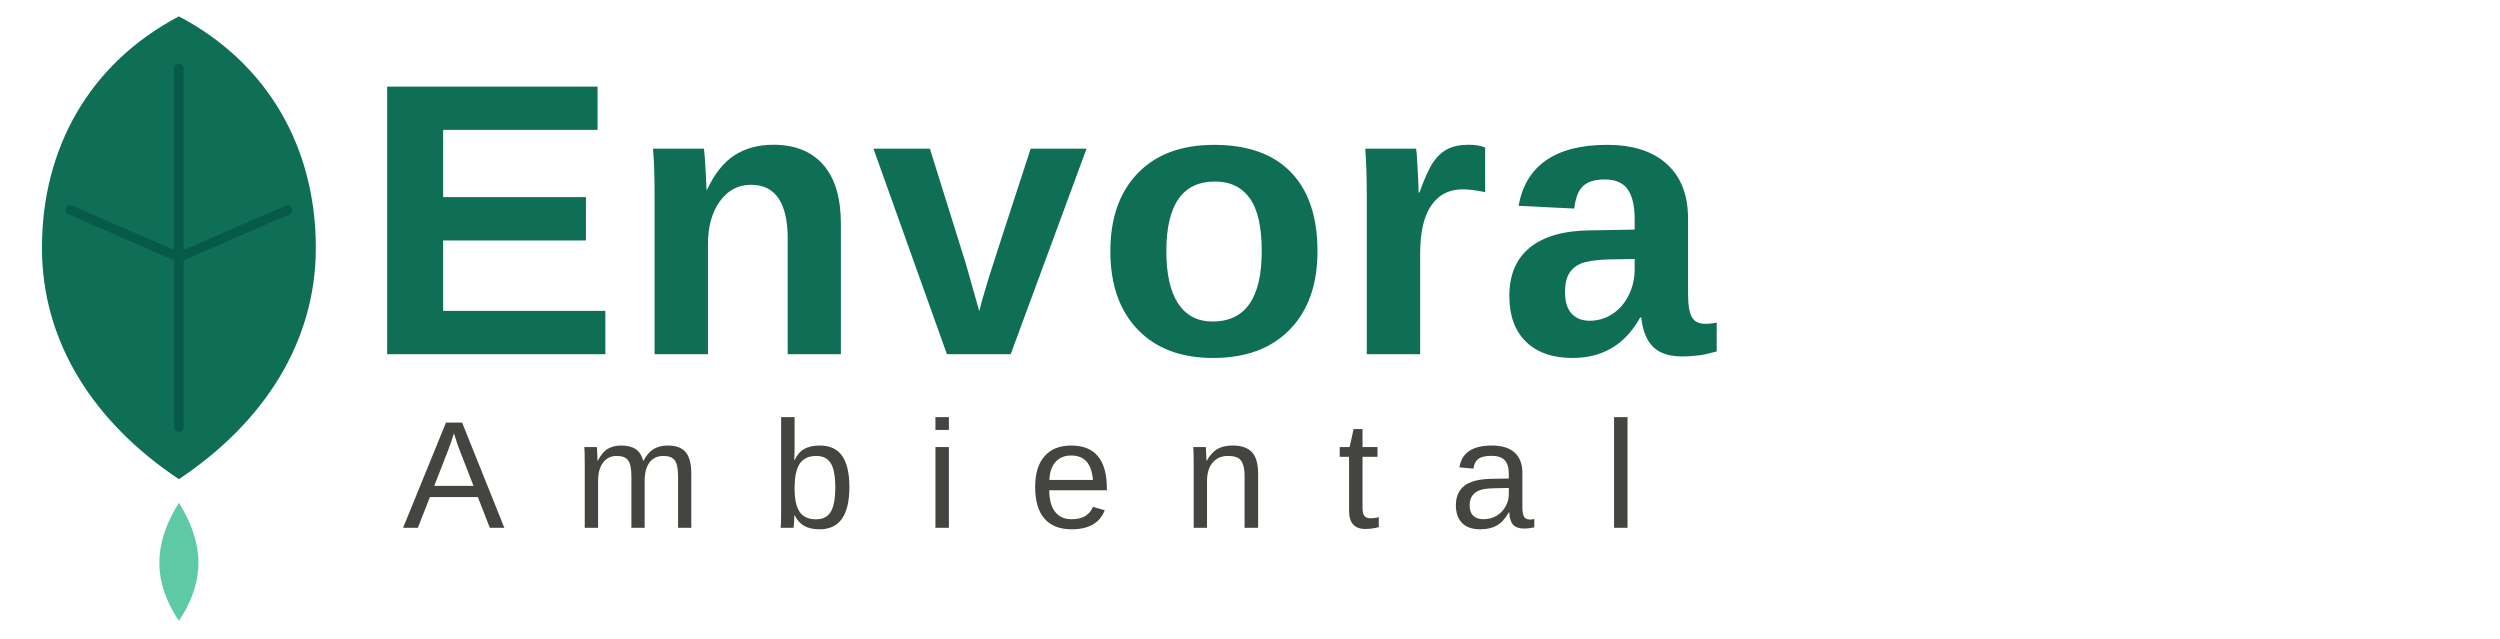
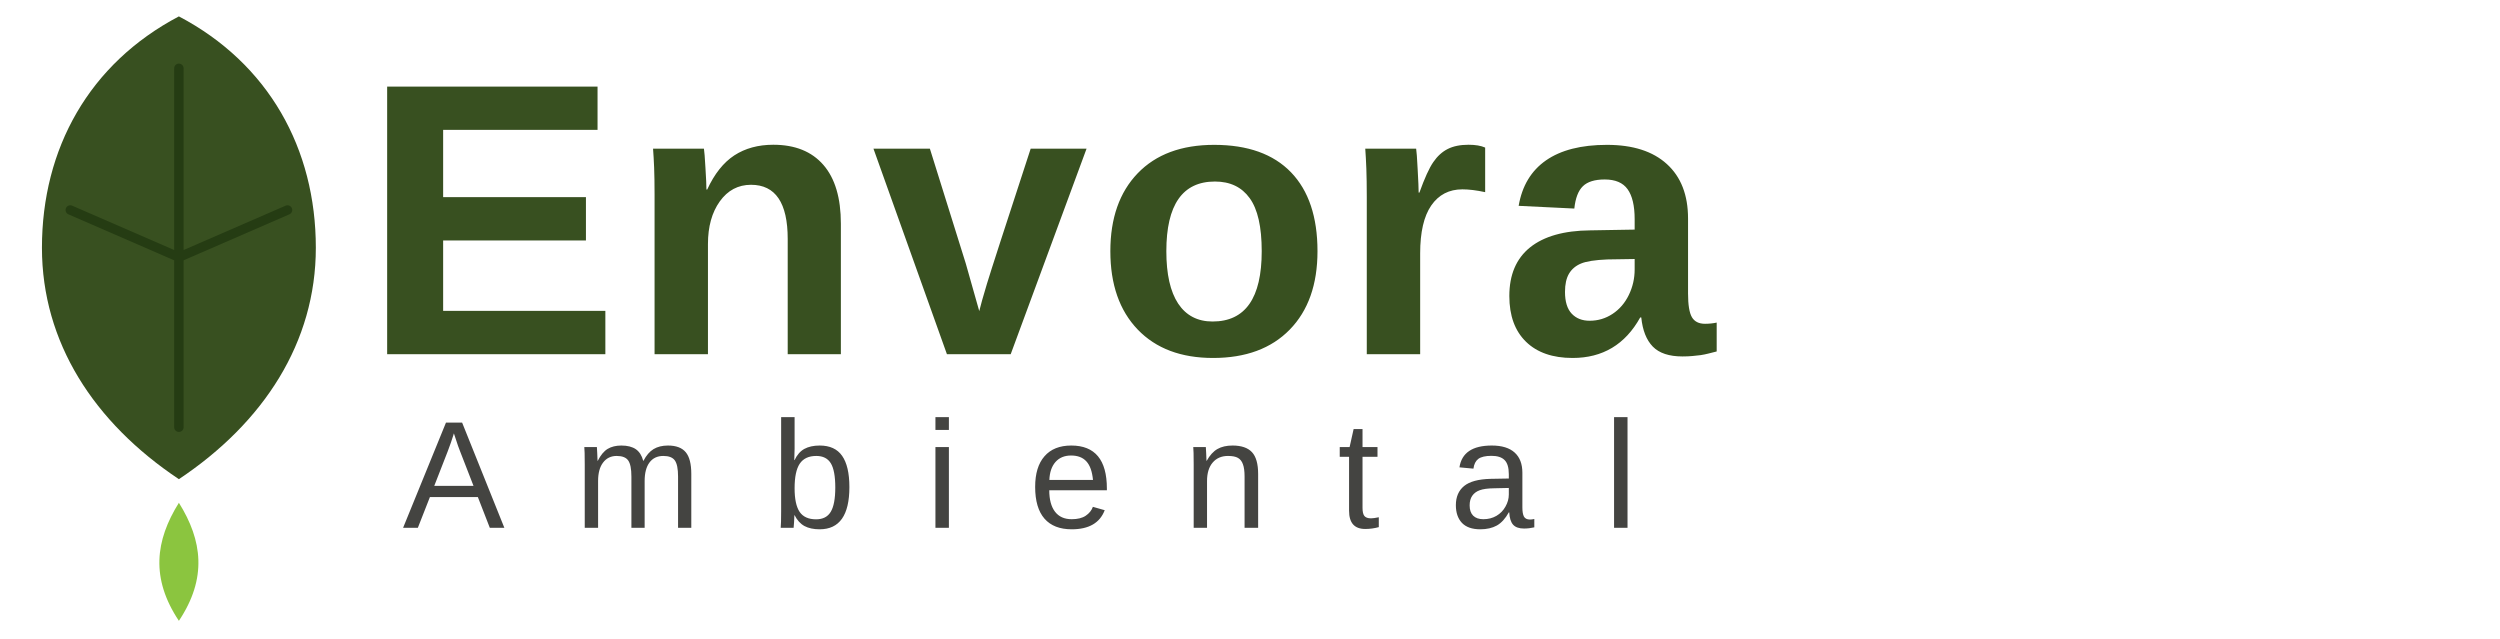
<svg xmlns="http://www.w3.org/2000/svg" viewBox="0 0 360 92" role="img" aria-labelledby="title">
  <g transform="translate(4 1) scale(.68)">
-     <path fill="#0F6E56" d="M32 2C13 12 3 30 3 51c0 20 11 37 29 49 18-12 29-29 29-49C61 30 51 12 32 2Z" />
-     <path fill="none" stroke="#075A49" stroke-linecap="round" stroke-width="2" d="M32 13v76M32 53 9 43m23 10 23-10" />
-     <path fill="#5DCAA5" d="M32 105c-5 8-6 16 0 25 6-9 5-17 0-25Z" />
+     <path fill="#385020" d="M32 2C13 12 3 30 3 51c0 20 11 37 29 49 18-12 29-29 29-49C61 30 51 12 32 2Z" />
+     <path fill="none" stroke="#253c13" stroke-linecap="round" stroke-width="2" d="M32 13v76M32 53 9 43m23 10 23-10" />
+     <path fill="#8bc53f" d="M32 105c-5 8-6 16 0 25 6-9 5-17 0-25Z" />
  </g>
-   <text x="52" y="51" fill="#0F6E56" font-family="Arial, sans-serif" font-size="56" font-weight="700" letter-spacing="1">Envora</text>
+   <text x="52" y="51" fill="#385020" font-family="Arial, sans-serif" font-size="56" font-weight="700" letter-spacing="1">Envora</text>
  <text x="58" y="76" fill="#444441" font-family="Arial, sans-serif" font-size="22" letter-spacing="10">Ambiental</text>
</svg>
